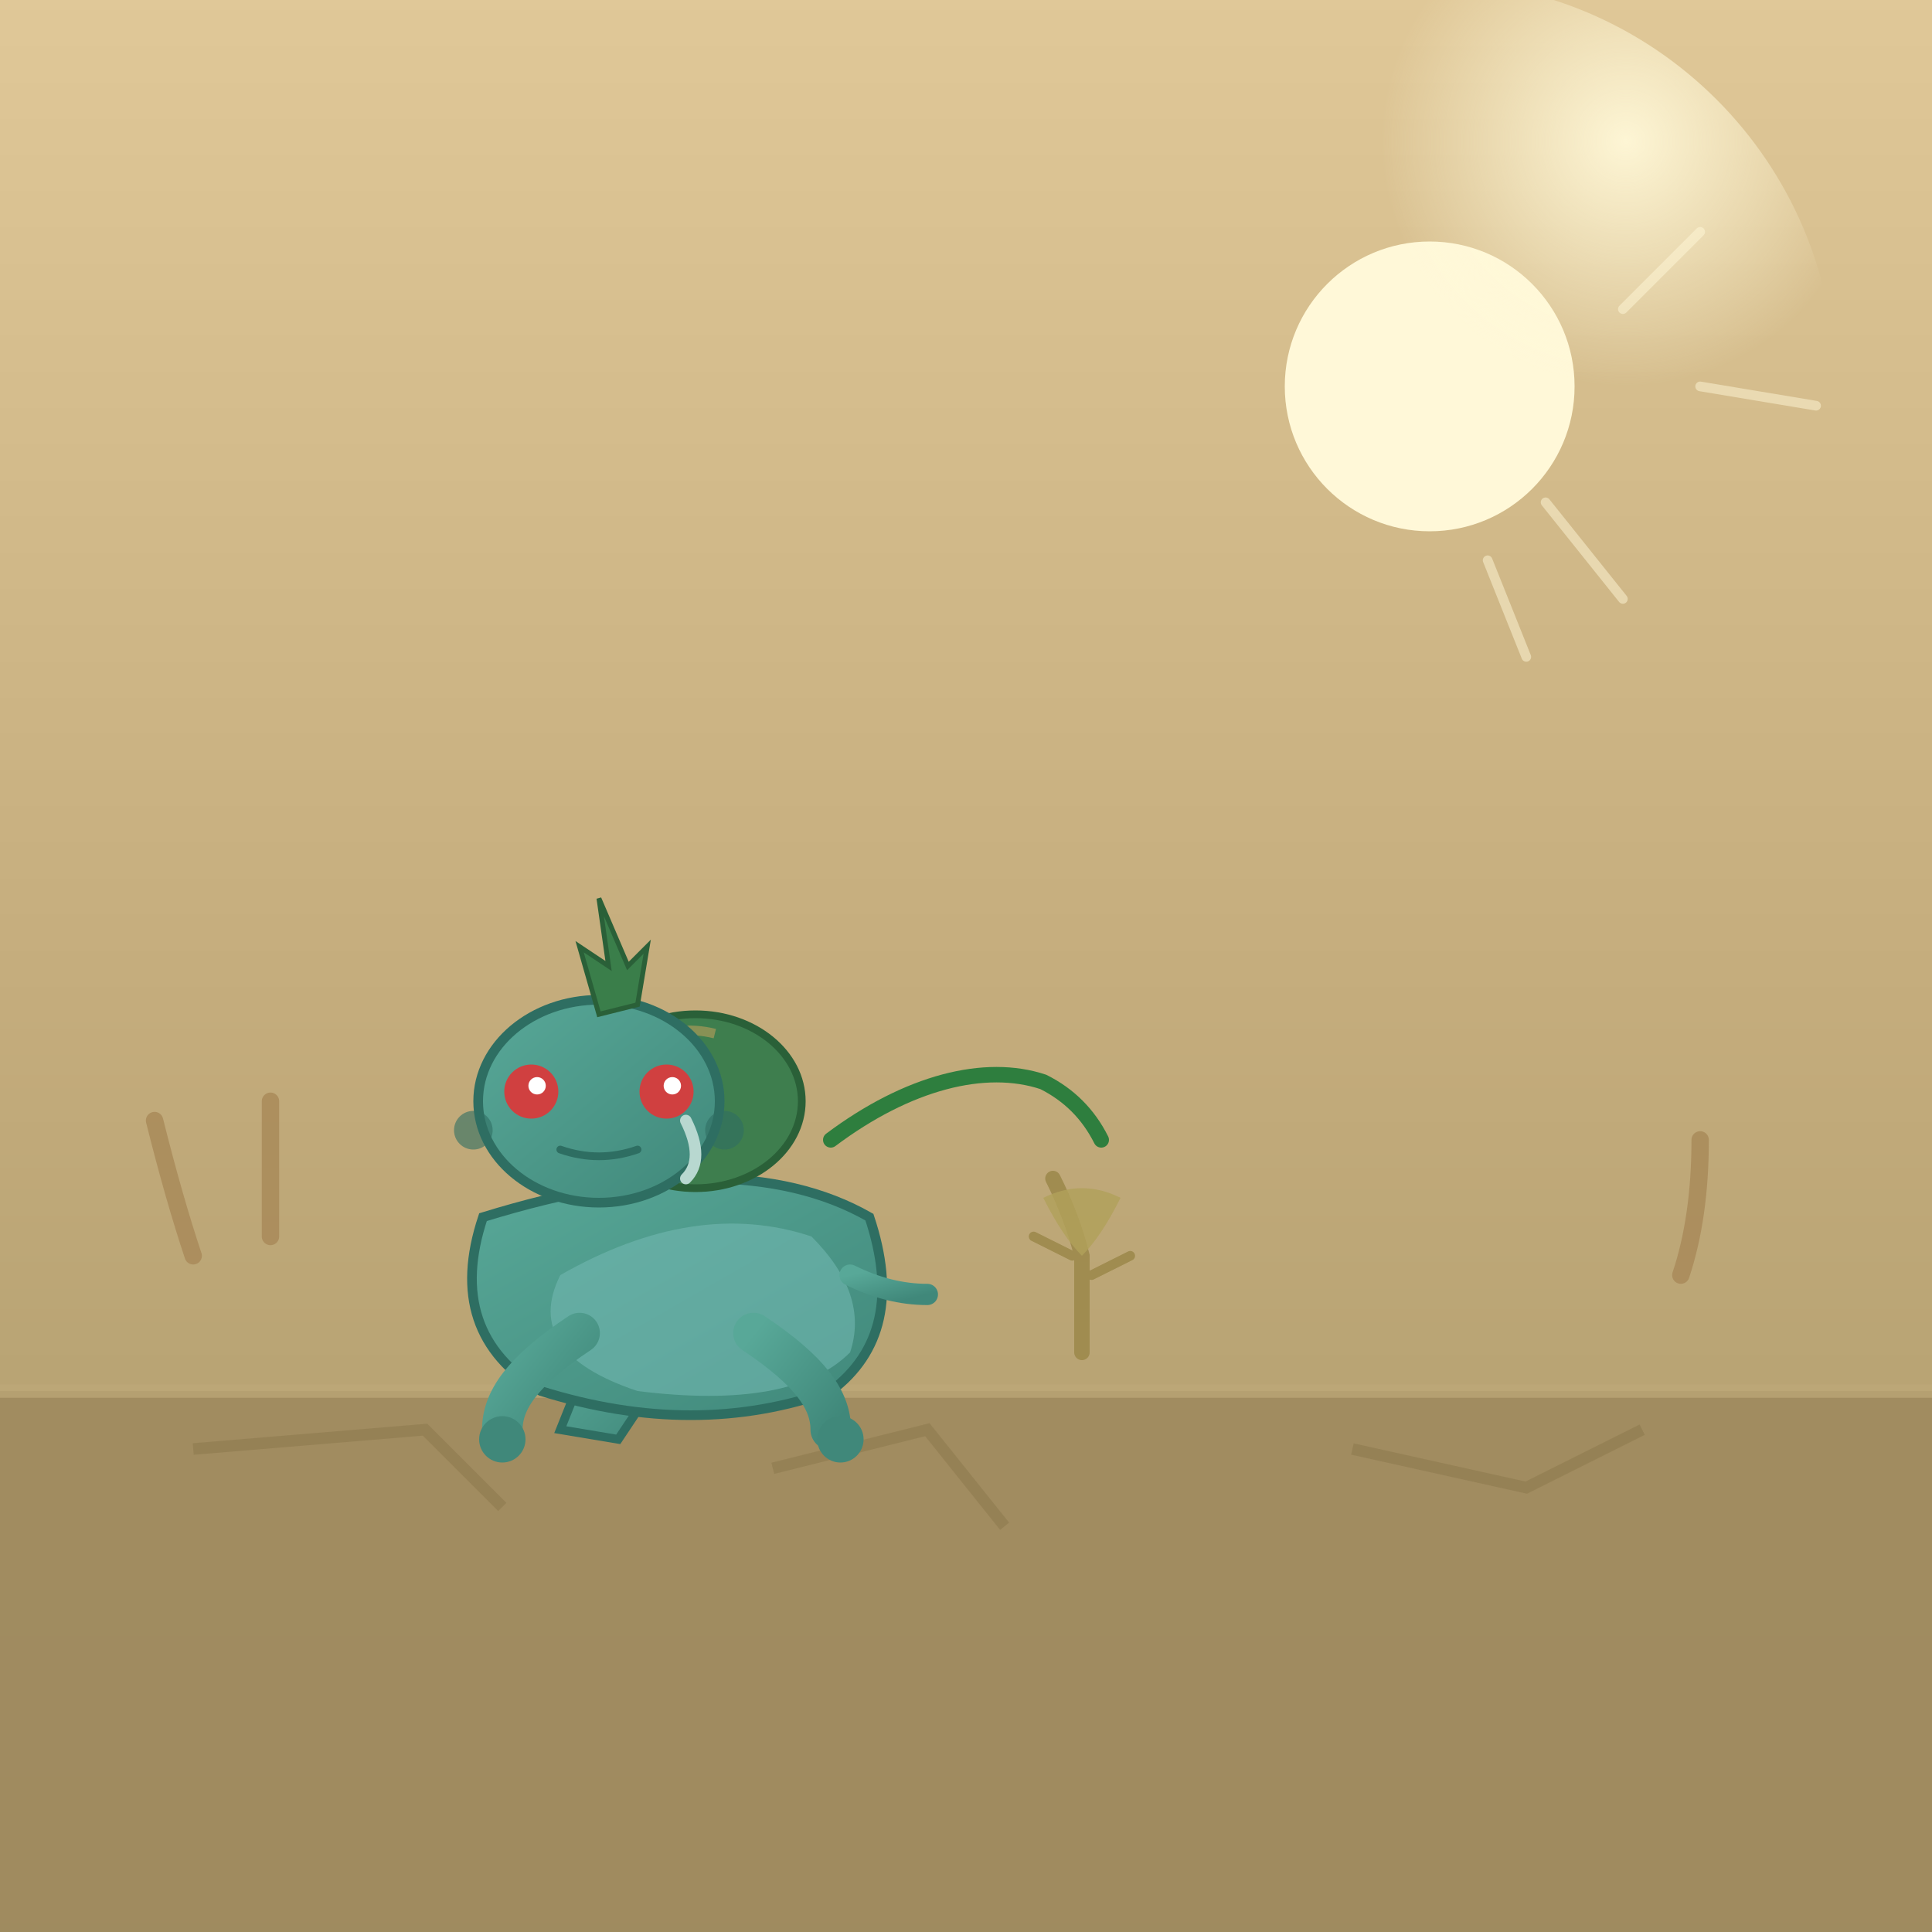
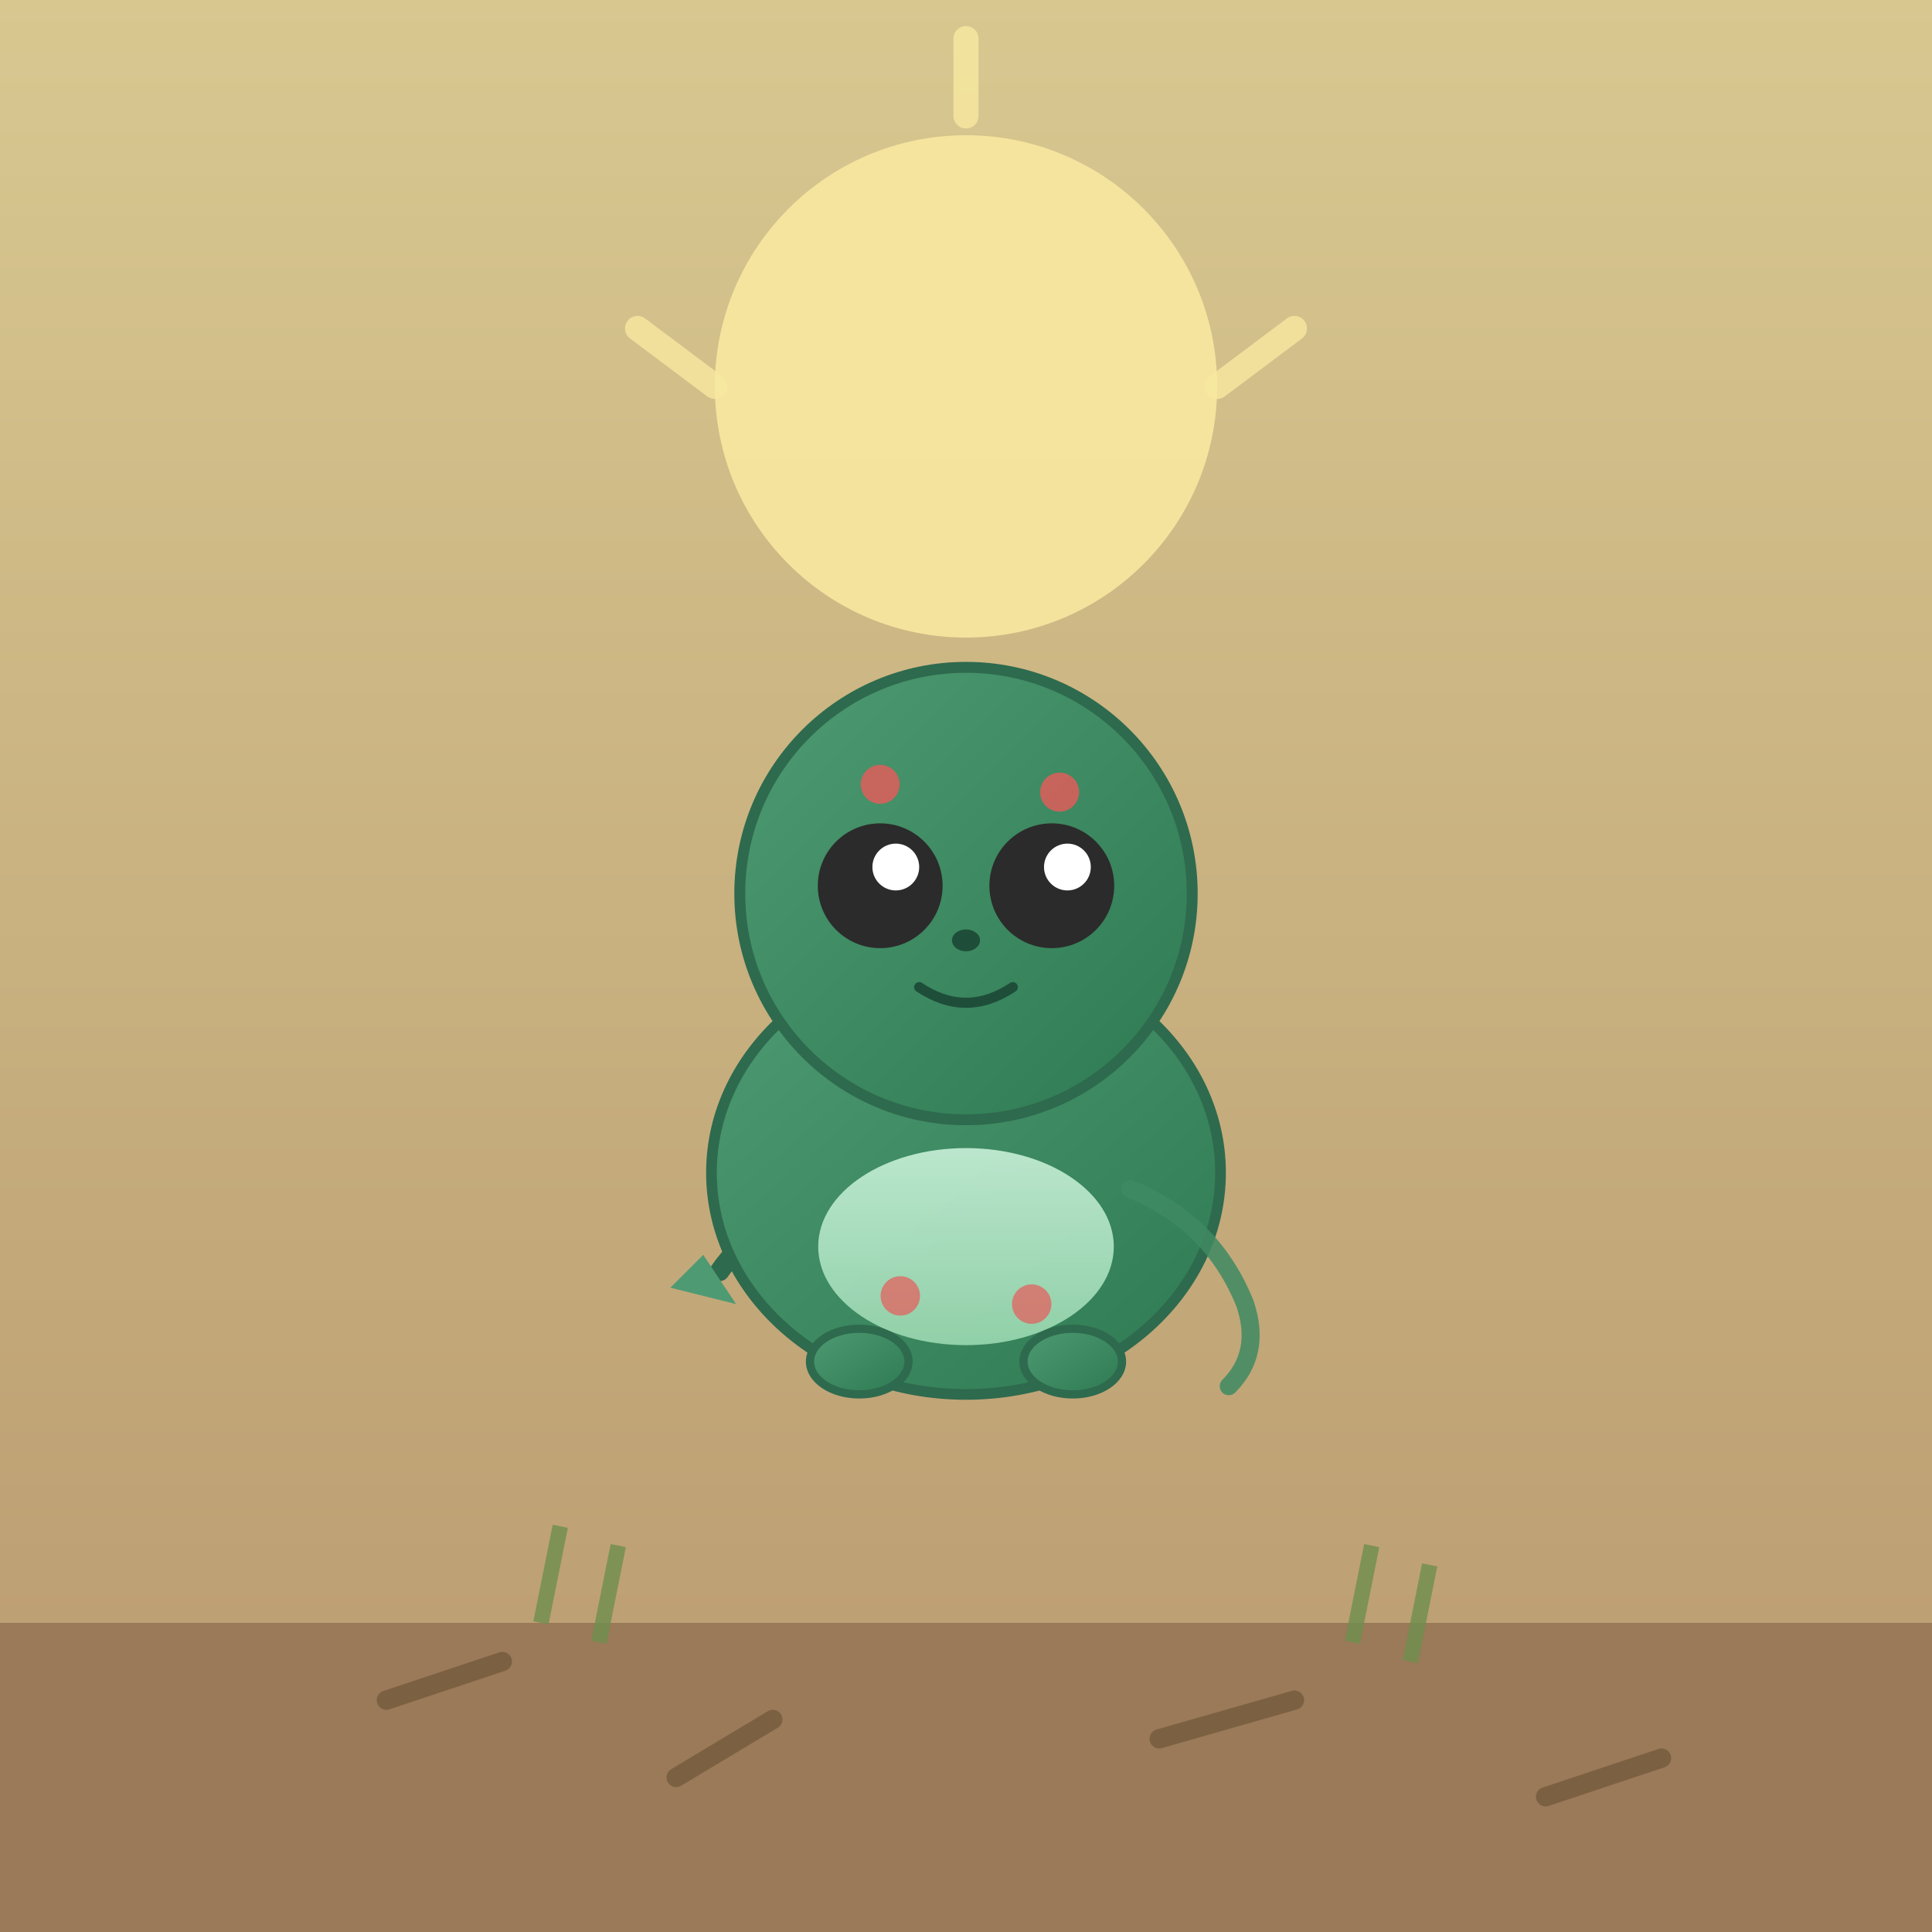
- <svg xmlns="http://www.w3.org/2000/svg" viewBox="0 0 200 200" role="img" aria-label="妙蛙种子·二阶·烈日之灾·藤鞭护蔫草种子苞垂">
+ <svg xmlns="http://www.w3.org/2000/svg" viewBox="0 0 200 200" role="img" aria-label="妙蛙种子·二阶·烈日之灾">
  <defs>
    <linearGradient id="bg" x1="0" y1="0" x2="0" y2="1">
-       <stop offset="0%" stop-color="#E0C898" />
-       <stop offset="52%" stop-color="#C4AC7C" />
-       <stop offset="100%" stop-color="#A89868" />
+       <stop offset="0%" stop-color="#D8C890" />
+       <stop offset="100%" stop-color="#B8986E" />
    </linearGradient>
-     <radialGradient id="glow" cx="74%" cy="20%" r="30%">
-       <stop offset="0%" stop-color="#FFF8D8" stop-opacity="0.95" />
-       <stop offset="100%" stop-color="#FFF8D8" stop-opacity="0" />
-     </radialGradient>
-     <linearGradient id="fur" x1="0" y1="0" x2="1" y2="1">
-       <stop offset="0%" stop-color="#58A898" />
-       <stop offset="100%" stop-color="#40887A" />
+     <linearGradient id="skin" x1="0" y1="0" x2="1" y2="1">
+       <stop offset="0%" stop-color="#4E9A72" />
+       <stop offset="100%" stop-color="#2E7A52" />
    </linearGradient>
+     <linearGradient id="belly" x1="0" y1="0" x2="0" y2="1">
+       <stop offset="0%" stop-color="#C8F0D8" />
+       <stop offset="100%" stop-color="#9AD8B0" />
+     </linearGradient>
+     <g id="bb-head">
+       <circle cx="0" cy="0" r="29" fill="url(#skin)" stroke="#2E6A4E" stroke-width="1.4" />
+       <circle cx="-11" cy="-14" r="2.5" fill="#E85A5A" opacity="0.8" />
+       <circle cx="12" cy="-13" r="2.5" fill="#E85A5A" opacity="0.8" />
+       <circle cx="-11" cy="-1" r="8" fill="#2B2B2B" />
+       <circle cx="-9" cy="-3.4" r="3" fill="#FFF" />
+       <circle cx="11" cy="-1" r="8" fill="#2B2B2B" />
+       <circle cx="13" cy="-3.4" r="3" fill="#FFF" />
+       <ellipse cx="0" cy="6" rx="1.8" ry="1.4" fill="#1E4E3A" />
+       <path d="M -6 12 Q 0 16 6 12" fill="none" stroke="#1E4E3A" stroke-width="1.3" stroke-linecap="round" />
+     </g>
  </defs>
  <rect width="200" height="200" fill="url(#bg)" />
-   <circle cx="148" cy="40" r="15" fill="#FFF8D8" />
-   <circle cx="148" cy="40" r="42" fill="url(#glow)">
-     <animate attributeName="opacity" values="0.95;0.7;0.95" dur="3s" repeatCount="indefinite" />
-   </circle>
-   <g stroke="#FFF8D8" stroke-width="1" opacity="0.5" stroke-linecap="round">
-     <path d="M 160 52 L 168 62 M 154 58 L 158 68 M 176 40 L 188 42 M 168 32 L 176 24">
-       <animate attributeName="opacity" values="0.5;0.2;0.5" dur="2s" repeatCount="indefinite" />
-     </path>
+   <circle cx="100" cy="40" r="26" fill="#F8E8A0" opacity="0.9" />
+   <g stroke="#F8E8A0" stroke-width="2.6" stroke-linecap="round" opacity="0.8">
+     <line x1="100" y1="4" x2="100" y2="12" />
+     <line x1="66" y1="34" x2="74" y2="40" />
+     <line x1="134" y1="34" x2="126" y2="40" />
  </g>
-   <g stroke="#A88858" stroke-width="1.8" stroke-linecap="round" opacity="0.8">
-     <path d="M 20 130 Q 18 124 16 116 M 28 128 Q 28 122 28 114 M 174 132 Q 176 126 176 118" />
+   <path d="M 0 168 L 200 168 L 200 200 L 0 200 Z" fill="#9A7A58" />
+   <g stroke="#6E5638" stroke-width="2" stroke-linecap="round" opacity="0.7">
+     <path d="M 40 176 L 52 172 M 70 184 L 80 178 M 120 180 L 134 176 M 160 186 L 172 182" />
  </g>
-   <path d="M 0 144 L 200 144 L 200 200 L 0 200 Z" fill="#9E8A5E" opacity="0.9" />
-   <path d="M 0 144 L 200 144" stroke="#BEA878" stroke-width="1.4" opacity="0.7" />
-   <g stroke="#8E7A4E" stroke-width="1.2" opacity="0.6" fill="none">
-     <path d="M 20 150 L 44 148 L 52 156 M 80 152 L 96 148 L 104 158 M 140 150 L 158 154 L 170 148" />
+   <g stroke="#6E8E4E" stroke-width="1.6" opacity="0.8">
+     <path d="M 56 168 L 58 158 M 62 170 L 64 160 M 140 170 L 142 160 M 146 172 L 148 162" />
  </g>
-   <g opacity="0.95">
-     <path d="M 112 140 L 112 130 Q 111 126 109 122" stroke="#9E8A4E" stroke-width="1.6" stroke-linecap="round" fill="none" />
-     <path d="M 108 124 Q 110 128 112 130 Q 114 128 116 124 Q 112 122 108 124 Z" fill="#B0A058" opacity="0.8" />
-     <path d="M 111 130 L 107 128 M 113 132 L 117 130" stroke="#9E8A4E" stroke-width="1" stroke-linecap="round" />
-   </g>
-   <g>
-     <animateTransform attributeName="transform" type="translate" values="0 0;0 -1;0 0" dur="3s" repeatCount="indefinite" />
-     <path d="M 62 138 L 58 148 L 64 149 L 70 140 Z" fill="url(#fur)" stroke="#2E6E62" stroke-width="0.9" />
-     <path d="M 50 126 Q 46 138 56 144 Q 72 149 86 144 Q 94 138 90 126 Q 76 118 50 126 Z" fill="url(#fur)" stroke="#2E6E62" stroke-width="1" />
-     <path d="M 58 132 Q 54 140 66 144 Q 82 146 88 140 Q 90 134 84 128 Q 72 124 58 132 Z" fill="#72B8B0" opacity="0.6" />
-     <path d="M 60 138 C 54 142 52 145 52 148" fill="none" stroke="url(#fur)" stroke-width="4.2" stroke-linecap="round" />
-     <circle cx="52" cy="149" r="2.4" fill="#40887A" />
-     <path d="M 78 138 C 84 142 86 145 86 148" fill="none" stroke="url(#fur)" stroke-width="4.2" stroke-linecap="round" />
-     <circle cx="87" cy="149" r="2.4" fill="#40887A" />
-     <path d="M 88 132 Q 92 134 96 134" stroke="url(#fur)" stroke-width="2.2" stroke-linecap="round" fill="none" />
-   </g>
-   <g>
-     <ellipse cx="72" cy="114" rx="11" ry="9" fill="#3E7E4E" stroke="#2A6038" stroke-width="0.8" />
-     <animateTransform attributeName="transform" type="rotate" values="0 72 114;6 72 114;0 72 114" dur="3.4s" repeatCount="indefinite" />
-     <path d="M 66 108 Q 70 106 74 107" stroke="#A89858" stroke-width="1" opacity="0.7" fill="none" />
-   </g>
-   <g stroke="#2E7E3E" stroke-width="1.6" stroke-linecap="round" fill="none">
-     <path d="M 86 118 C 94 112 102 110 108 112 Q 112 114 114 118">
-       <animateTransform attributeName="transform" type="rotate" values="0 86 118;3 86 118;0 86 118" dur="2.8s" repeatCount="indefinite" />
-     </path>
-   </g>
-   <g>
-     <ellipse cx="62" cy="114" rx="12.5" ry="10.5" fill="url(#fur)" stroke="#2E6E62" stroke-width="1" />
-     <path d="M 62 105 L 60 98 L 63 100 L 62 93 L 65 100 L 67 98 L 66 104 Z" fill="#3A7E4A" stroke="#2A6038" stroke-width="0.5" />
-     <circle cx="55" cy="113" r="2.8" fill="#D04040" />
-     <circle cx="55.6" cy="112.4" r="0.9" fill="#FFF" />
-     <circle cx="69" cy="113" r="2.8" fill="#D04040" />
-     <circle cx="69.6" cy="112.4" r="0.9" fill="#FFF" />
-     <path d="M 71 116 Q 73 120 71 122" stroke="#B8D8D0" stroke-width="1.2" stroke-linecap="round" fill="none">
-       <animate attributeName="opacity" values="0.8;0.3;0.8" dur="2.2s" repeatCount="indefinite" />
-     </path>
-     <circle cx="49" cy="117" r="2" fill="#2E6E62" opacity="0.6" />
-     <circle cx="75" cy="117" r="2" fill="#2E6E62" opacity="0.6" />
-     <path d="M 58 119 Q 62 120.4 66 119" fill="none" stroke="#2E6E62" stroke-width="0.8" stroke-linecap="round" />
-   </g>
-   <g fill="#FFF8D8">
-     <circle cx="40" cy="104">
-       <animate attributeName="cy" values="104;94;104" dur="3.2s" repeatCount="indefinite" />
-       <animate attributeName="opacity" values="0.5;0.12;0.5" dur="3.2s" repeatCount="indefinite" />
-     </circle>
-     <circle cx="120" cy="84">
-       <animate attributeName="cy" values="84;74;84" dur="3.6s" repeatCount="indefinite" />
-       <animate attributeName="opacity" values="0.4;0.1;0.4" dur="3.6s" repeatCount="indefinite" />
-     </circle>
+   <g transform="translate(100,118) scale(0.85)">
+     <animateTransform attributeName="transform" type="translate" values="100 118;100 116;100 118" dur="2.4s" repeatCount="indefinite" />
+     <path d="M -16 8 Q -26 10 -30 16" stroke="#2E6A4E" stroke-width="2.4" stroke-linecap="round" fill="none" />
+     <path d="M -32 14 L -28 20 L -36 18 Z" fill="#4E9A72" />
+     <ellipse cx="13" cy="-12" rx="10" ry="10" fill="#3E7A5A" stroke="#2E6A4E" stroke-width="1.2" />
+     <path d="M 16 -20 Q 12 -24 17 -26" stroke="#5E9A6E" stroke-width="1.8" stroke-linecap="round" fill="none" />
+     <ellipse cx="0" cy="4" rx="31" ry="27" fill="url(#skin)" stroke="#2E6A4E" stroke-width="1.3" />
+     <ellipse cx="0" cy="13" rx="18" ry="12" fill="url(#belly)" opacity="0.9" />
+     <circle cx="-8" cy="19" r="2.4" fill="#E85A5A" opacity="0.7" />
+     <circle cx="8" cy="20" r="2.4" fill="#E85A5A" opacity="0.7" />
+     <ellipse cx="-13" cy="27" rx="6" ry="4" fill="url(#skin)" stroke="#2E6A4E" stroke-width="1" />
+     <ellipse cx="13" cy="27" rx="6" ry="4" fill="url(#skin)" stroke="#2E6A4E" stroke-width="1" />
+     <use href="#bb-head" transform="translate(0,-30) scale(0.95)" />
+     <path d="M 20 6 Q 30 10 34 20 Q 36 26 32 30" stroke="#3E8A62" stroke-width="2.2" stroke-linecap="round" fill="none" opacity="0.85" />
  </g>
</svg>
